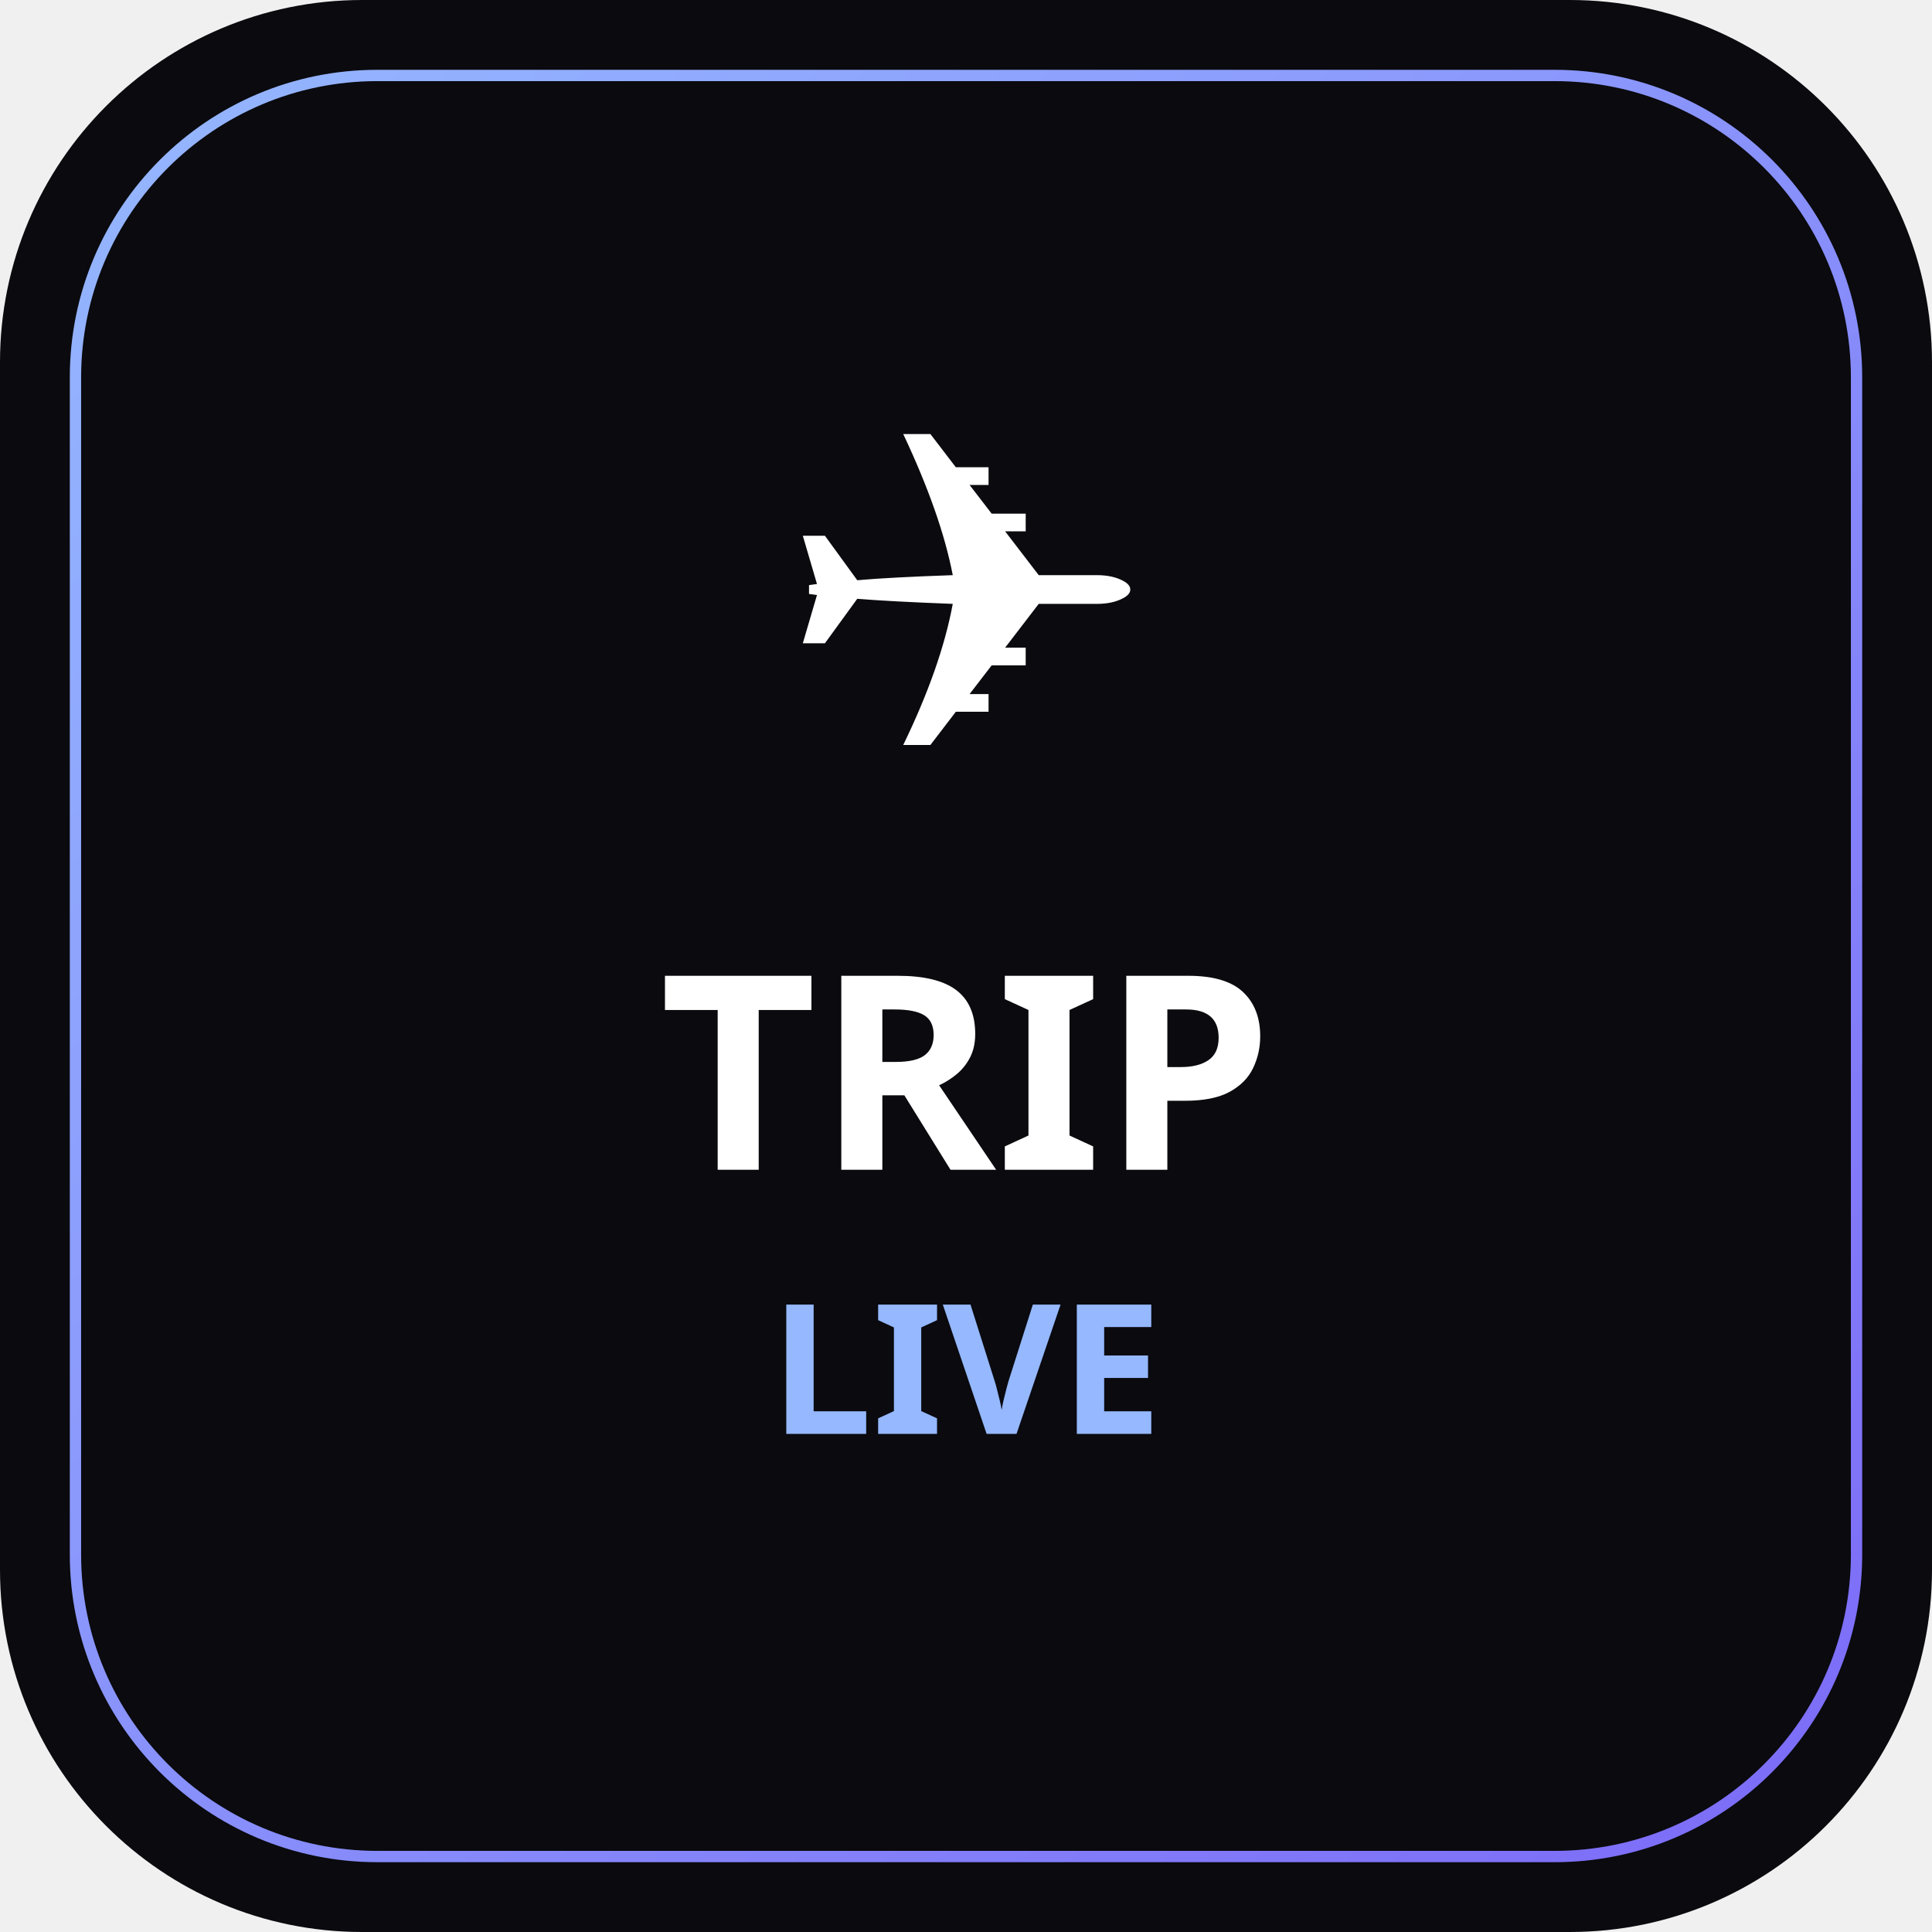
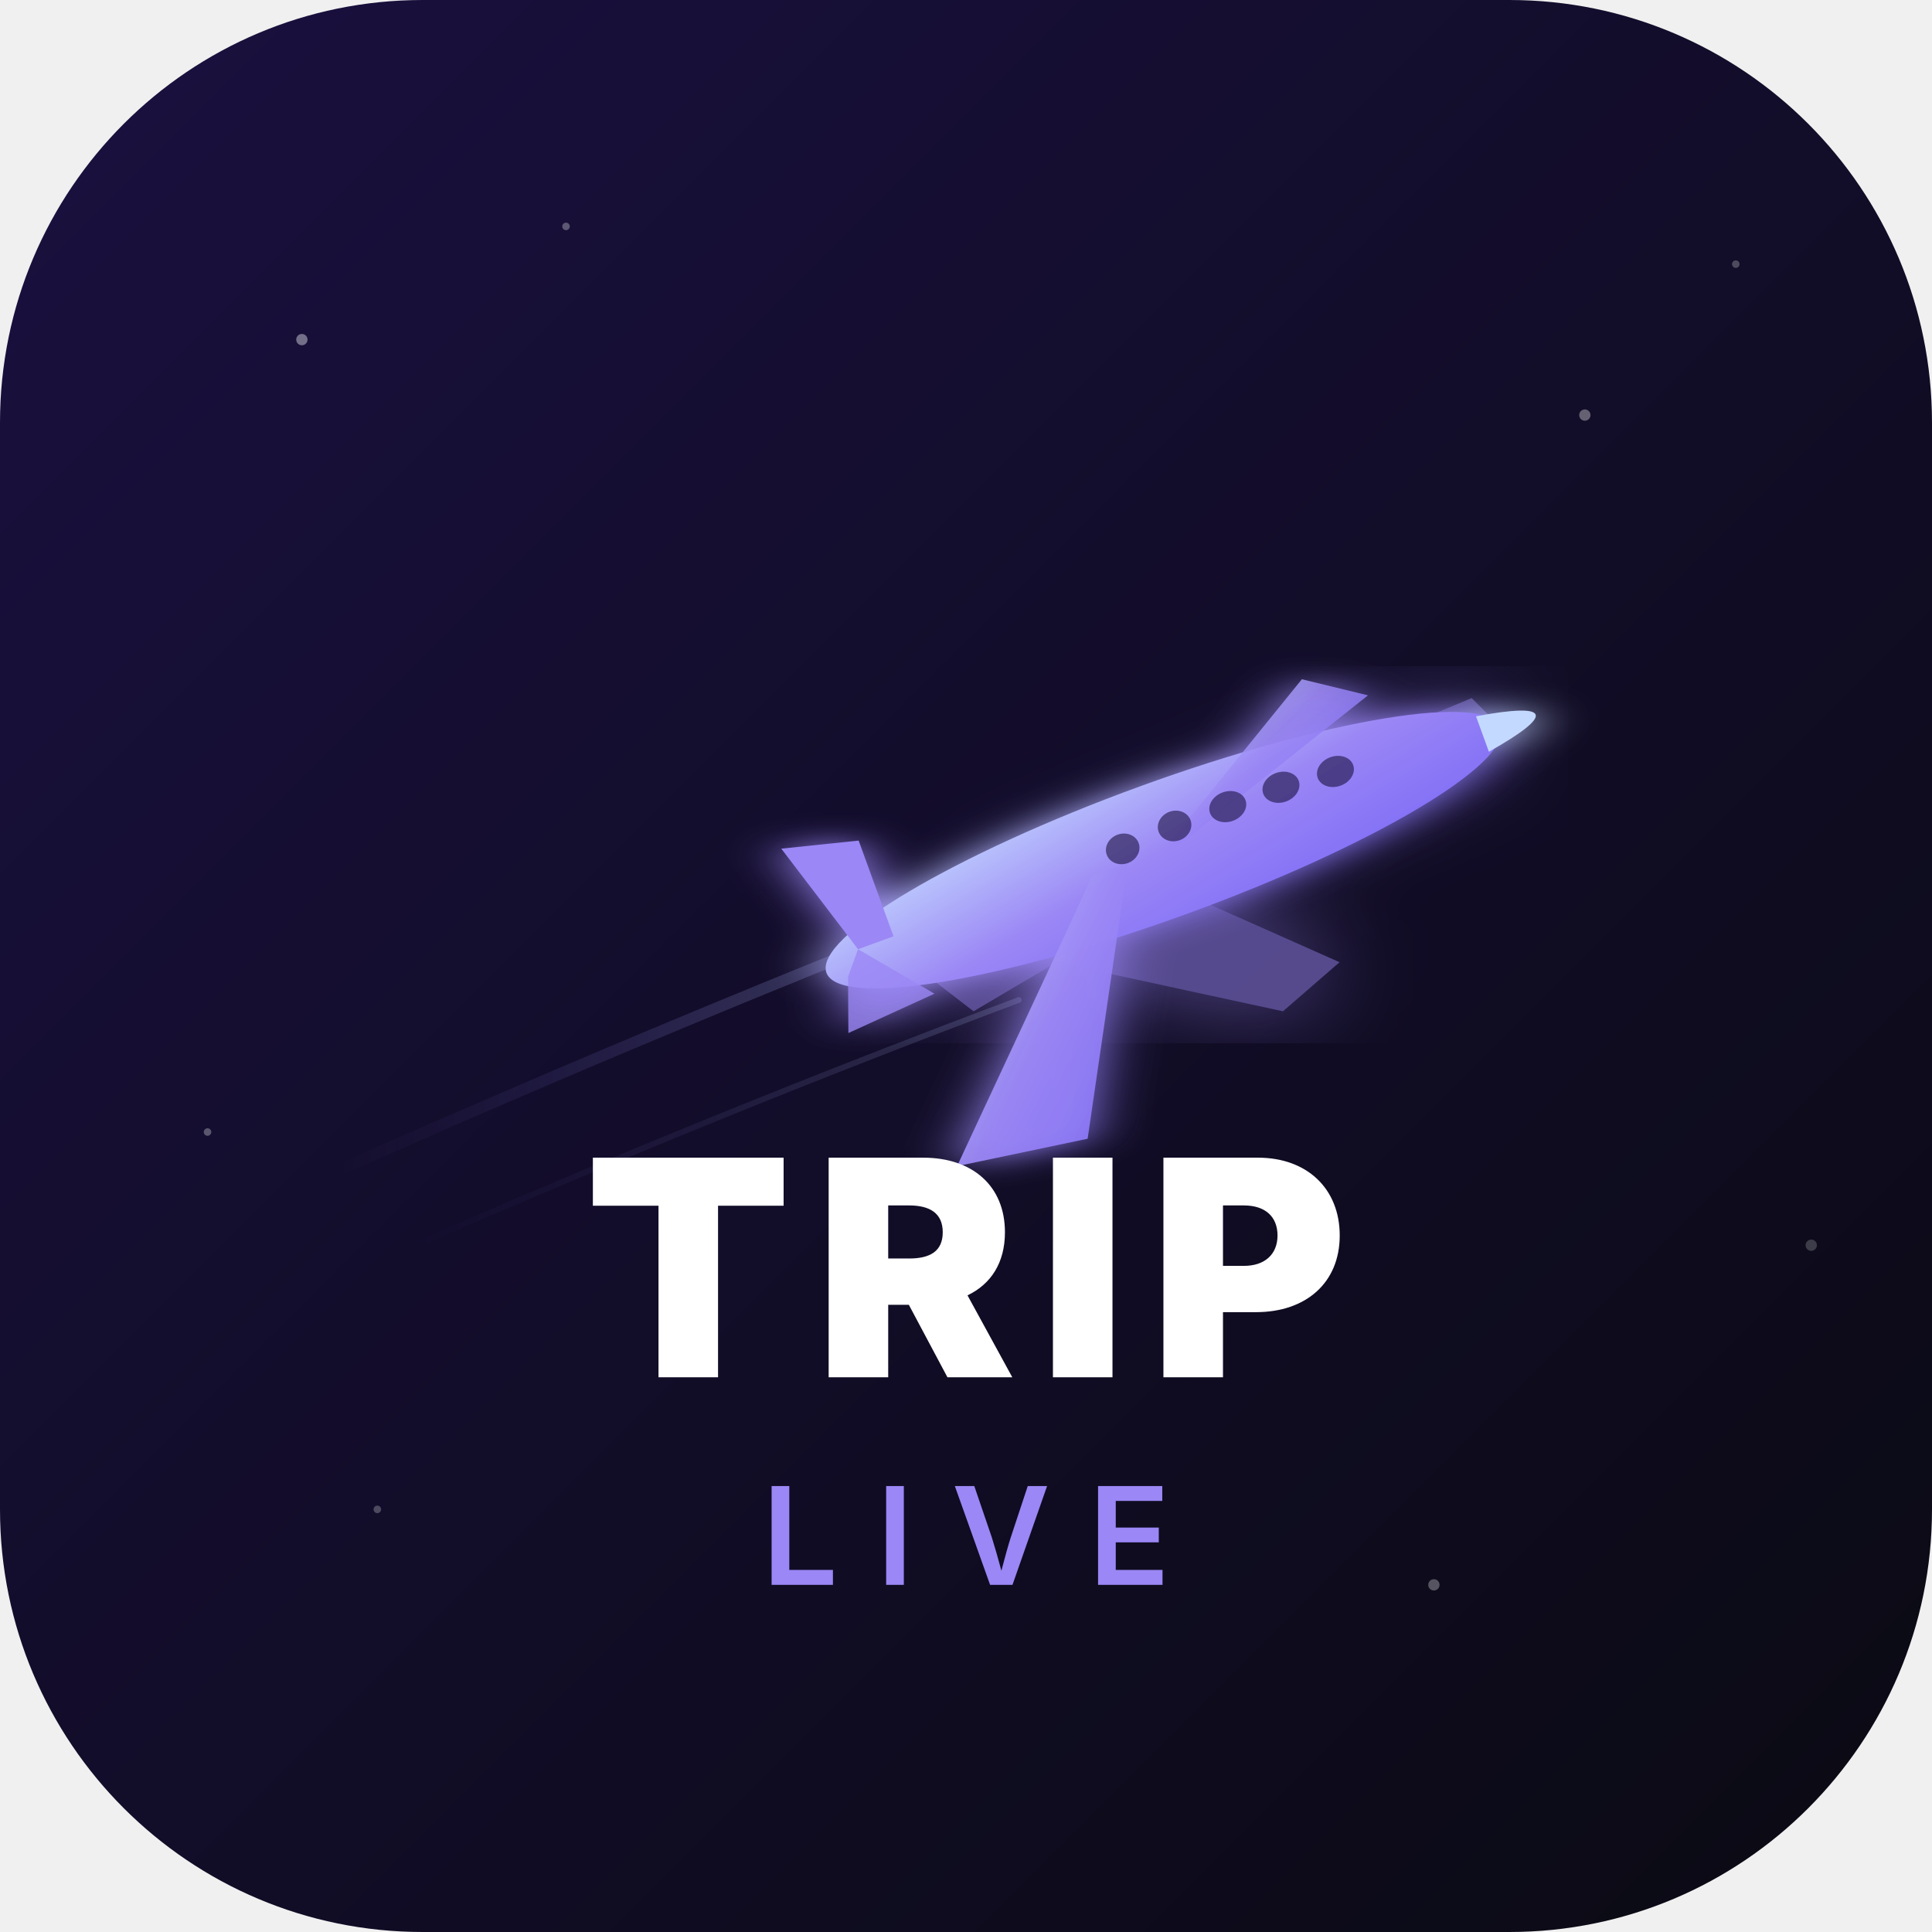
<svg xmlns="http://www.w3.org/2000/svg" width="512" height="512" viewBox="0 0 512 512">
-   <rect width="512" height="512" rx="96" fill="#0a0a0f" />
-   <rect x="20" y="20" width="472" height="472" rx="80" fill="none" stroke="url(#g)" stroke-width="3" />
  <defs>
-     <linearGradient id="g" x1="0" y1="0" x2="1" y2="1">
-       <stop offset="0" stop-color="#95b8ff" />
+     <linearGradient id="bg" x1="0" y1="0" x2="1" y2="1">
+       <stop offset="0" stop-color="#1a1040" />
+       <stop offset="1" stop-color="#0a0a12" />
+     </linearGradient>
+     <linearGradient id="plane" x1="0" y1="0" x2="1" y2="1">
+       <stop offset="0" stop-color="#c4d9ff" />
+       <stop offset="0.5" stop-color="#9b87f5" />
      <stop offset="1" stop-color="#7c6af7" />
    </linearGradient>
+     <linearGradient id="trail" x1="0" y1="0" x2="1" y2="0">
+       <stop offset="0" stop-color="#7c6af7" stop-opacity="0" />
+       <stop offset="1" stop-color="#c4d9ff" stop-opacity="0.6" />
+     </linearGradient>
+     <filter id="glow">
+       <feGaussianBlur stdDeviation="6" result="blur" />
+       <feMerge>
+         <feMergeNode in="blur" />
+         <feMergeNode in="SourceGraphic" />
+       </feMerge>
+     </filter>
+     <filter id="softglow">
+       <feGaussianBlur stdDeviation="12" result="blur" />
+       <feMerge>
+         <feMergeNode in="blur" />
+         <feMergeNode in="SourceGraphic" />
+       </feMerge>
+     </filter>
  </defs>
-   <text x="256" y="200" text-anchor="middle" font-size="120" fill="white">✈️</text>
-   <text x="256" y="310" text-anchor="middle" font-family="system-ui,sans-serif" font-size="72" font-weight="800" fill="white">TRIP</text>
-   <text x="256" y="380" text-anchor="middle" font-family="system-ui,sans-serif" font-size="48" font-weight="600" fill="#95b8ff">LIVE</text>
+   <rect width="512" height="512" rx="112" fill="url(#bg)" />
+   <circle cx="80" cy="90" r="1.5" fill="#ffffff" opacity="0.4" />
+   <circle cx="150" cy="60" r="1" fill="#ffffff" opacity="0.3" />
+   <circle cx="420" cy="110" r="1.5" fill="#ffffff" opacity="0.35" />
+   <circle cx="460" cy="70" r="1" fill="#ffffff" opacity="0.25" />
+   <circle cx="380" cy="420" r="1.5" fill="#ffffff" opacity="0.3" />
+   <circle cx="100" cy="400" r="1" fill="#ffffff" opacity="0.25" />
+   <circle cx="55" cy="300" r="1" fill="#ffffff" opacity="0.3" />
+   <circle cx="480" cy="330" r="1.5" fill="#ffffff" opacity="0.2" />
+   <path d="M 90 310 Q 180 270 270 235" stroke="url(#trail)" stroke-width="3" fill="none" stroke-linecap="round" opacity="0.5" />
+   <path d="M 110 330 Q 190 295 270 265" stroke="url(#trail)" stroke-width="1.5" fill="none" stroke-linecap="round" opacity="0.3" />
+   <g filter="url(#softglow)" opacity="0.5">
+     <path d="M 270 235 L 390 185 L 400 195 L 310 235 L 355 255 L 340 268 L 280 255 L 258 268 L 245 258 Z" fill="#9b87f5" />
+   </g>
+   <g filter="url(#glow)" transform="rotate(-20, 310, 230)">
+     <ellipse cx="310" cy="225" rx="95" ry="18" fill="url(#plane)" />
+     <path d="M 400 220 Q 430 225 400 230 Z" fill="#c4d9ff" />
+     <path d="M 300 225 L 265 290 L 230 285 L 290 225 Z" fill="url(#plane)" opacity="0.95" />
+     <path d="M 310 225 L 360 195 L 375 205 L 315 225 Z" fill="url(#plane)" opacity="0.85" />
+     <path d="M 225 222 L 215 190 L 235 195 L 235 222 Z" fill="#9b87f5" />
+     <path d="M 225 222 L 240 240 L 215 242 L 220 228 Z" fill="#9b87f5" opacity="0.8" />
+     <ellipse cx="360" cy="221" rx="5" ry="4" fill="#1a1040" opacity="0.6" />
+     <ellipse cx="345" cy="220" rx="5" ry="4" fill="#1a1040" opacity="0.6" />
+     <ellipse cx="330" cy="220" rx="5" ry="4" fill="#1a1040" opacity="0.6" />
+     <ellipse cx="315" cy="220" rx="4.5" ry="4" fill="#1a1040" opacity="0.6" />
+     <ellipse cx="300" cy="221" rx="4.5" ry="4" fill="#1a1040" opacity="0.6" />
+   </g>
+   <text x="256" y="365" text-anchor="middle" font-family="system-ui,-apple-system,sans-serif" font-size="80" font-weight="900" letter-spacing="6" fill="white">TRIP</text>
+   <text x="256" y="420" text-anchor="middle" font-family="system-ui,-apple-system,sans-serif" font-size="36" font-weight="600" letter-spacing="10" fill="#9b87f5">LIVE</text>
</svg>
